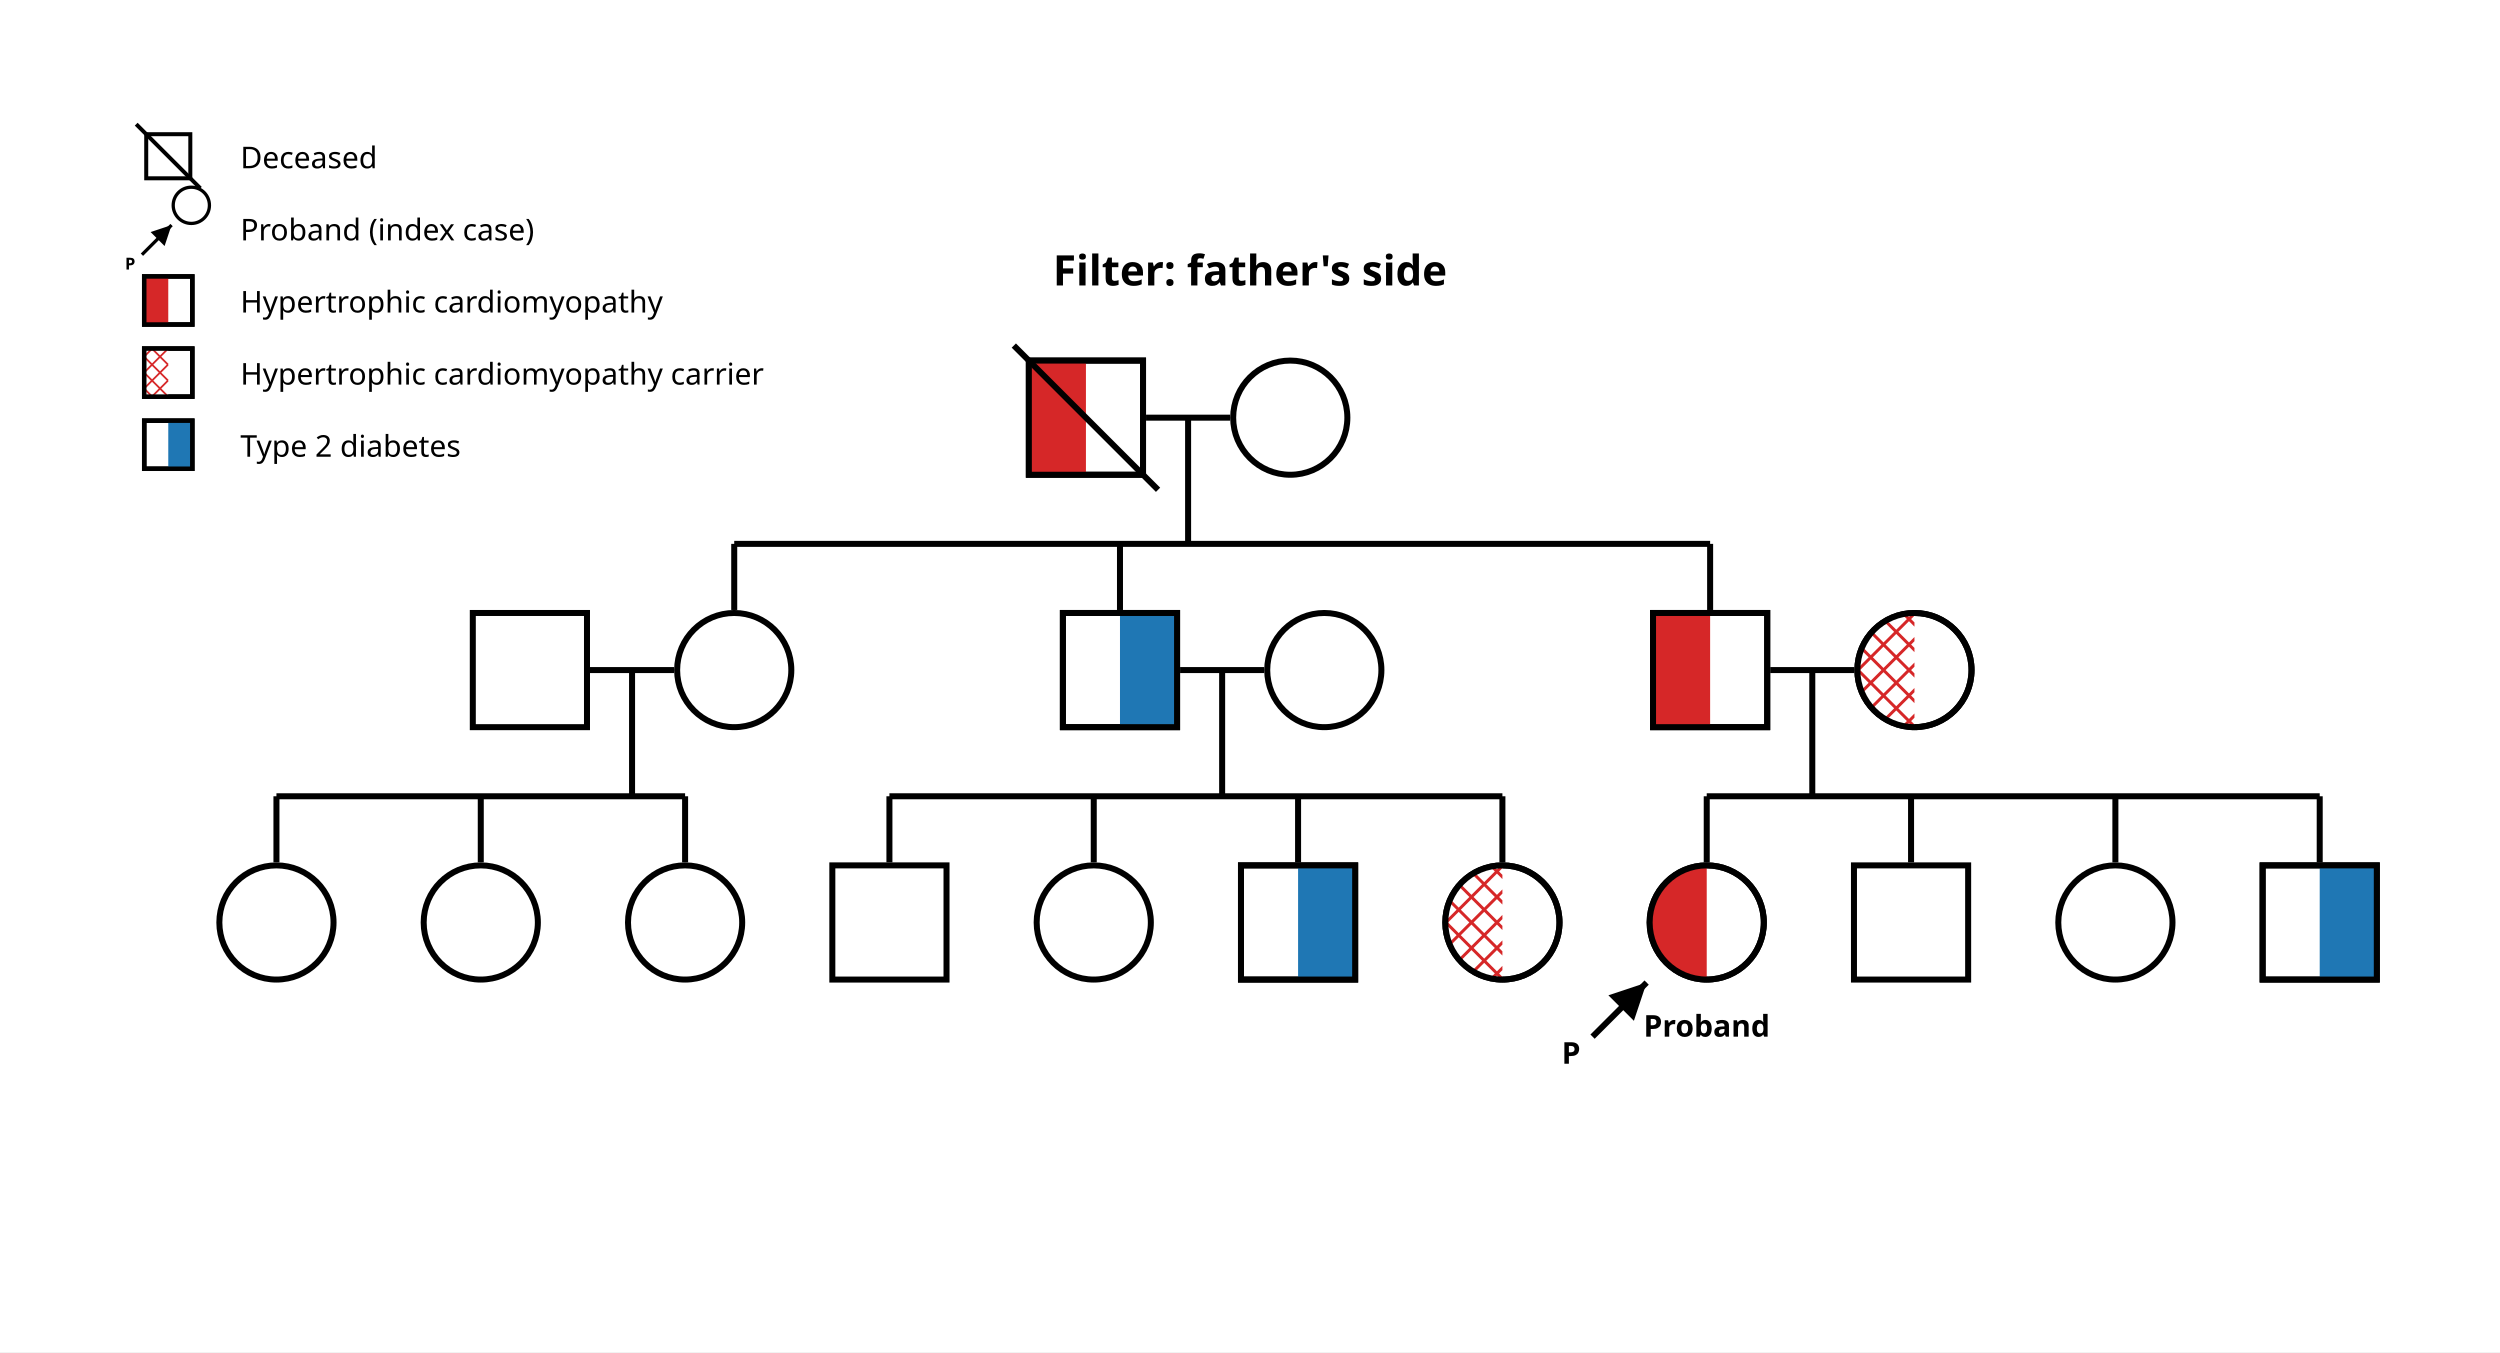
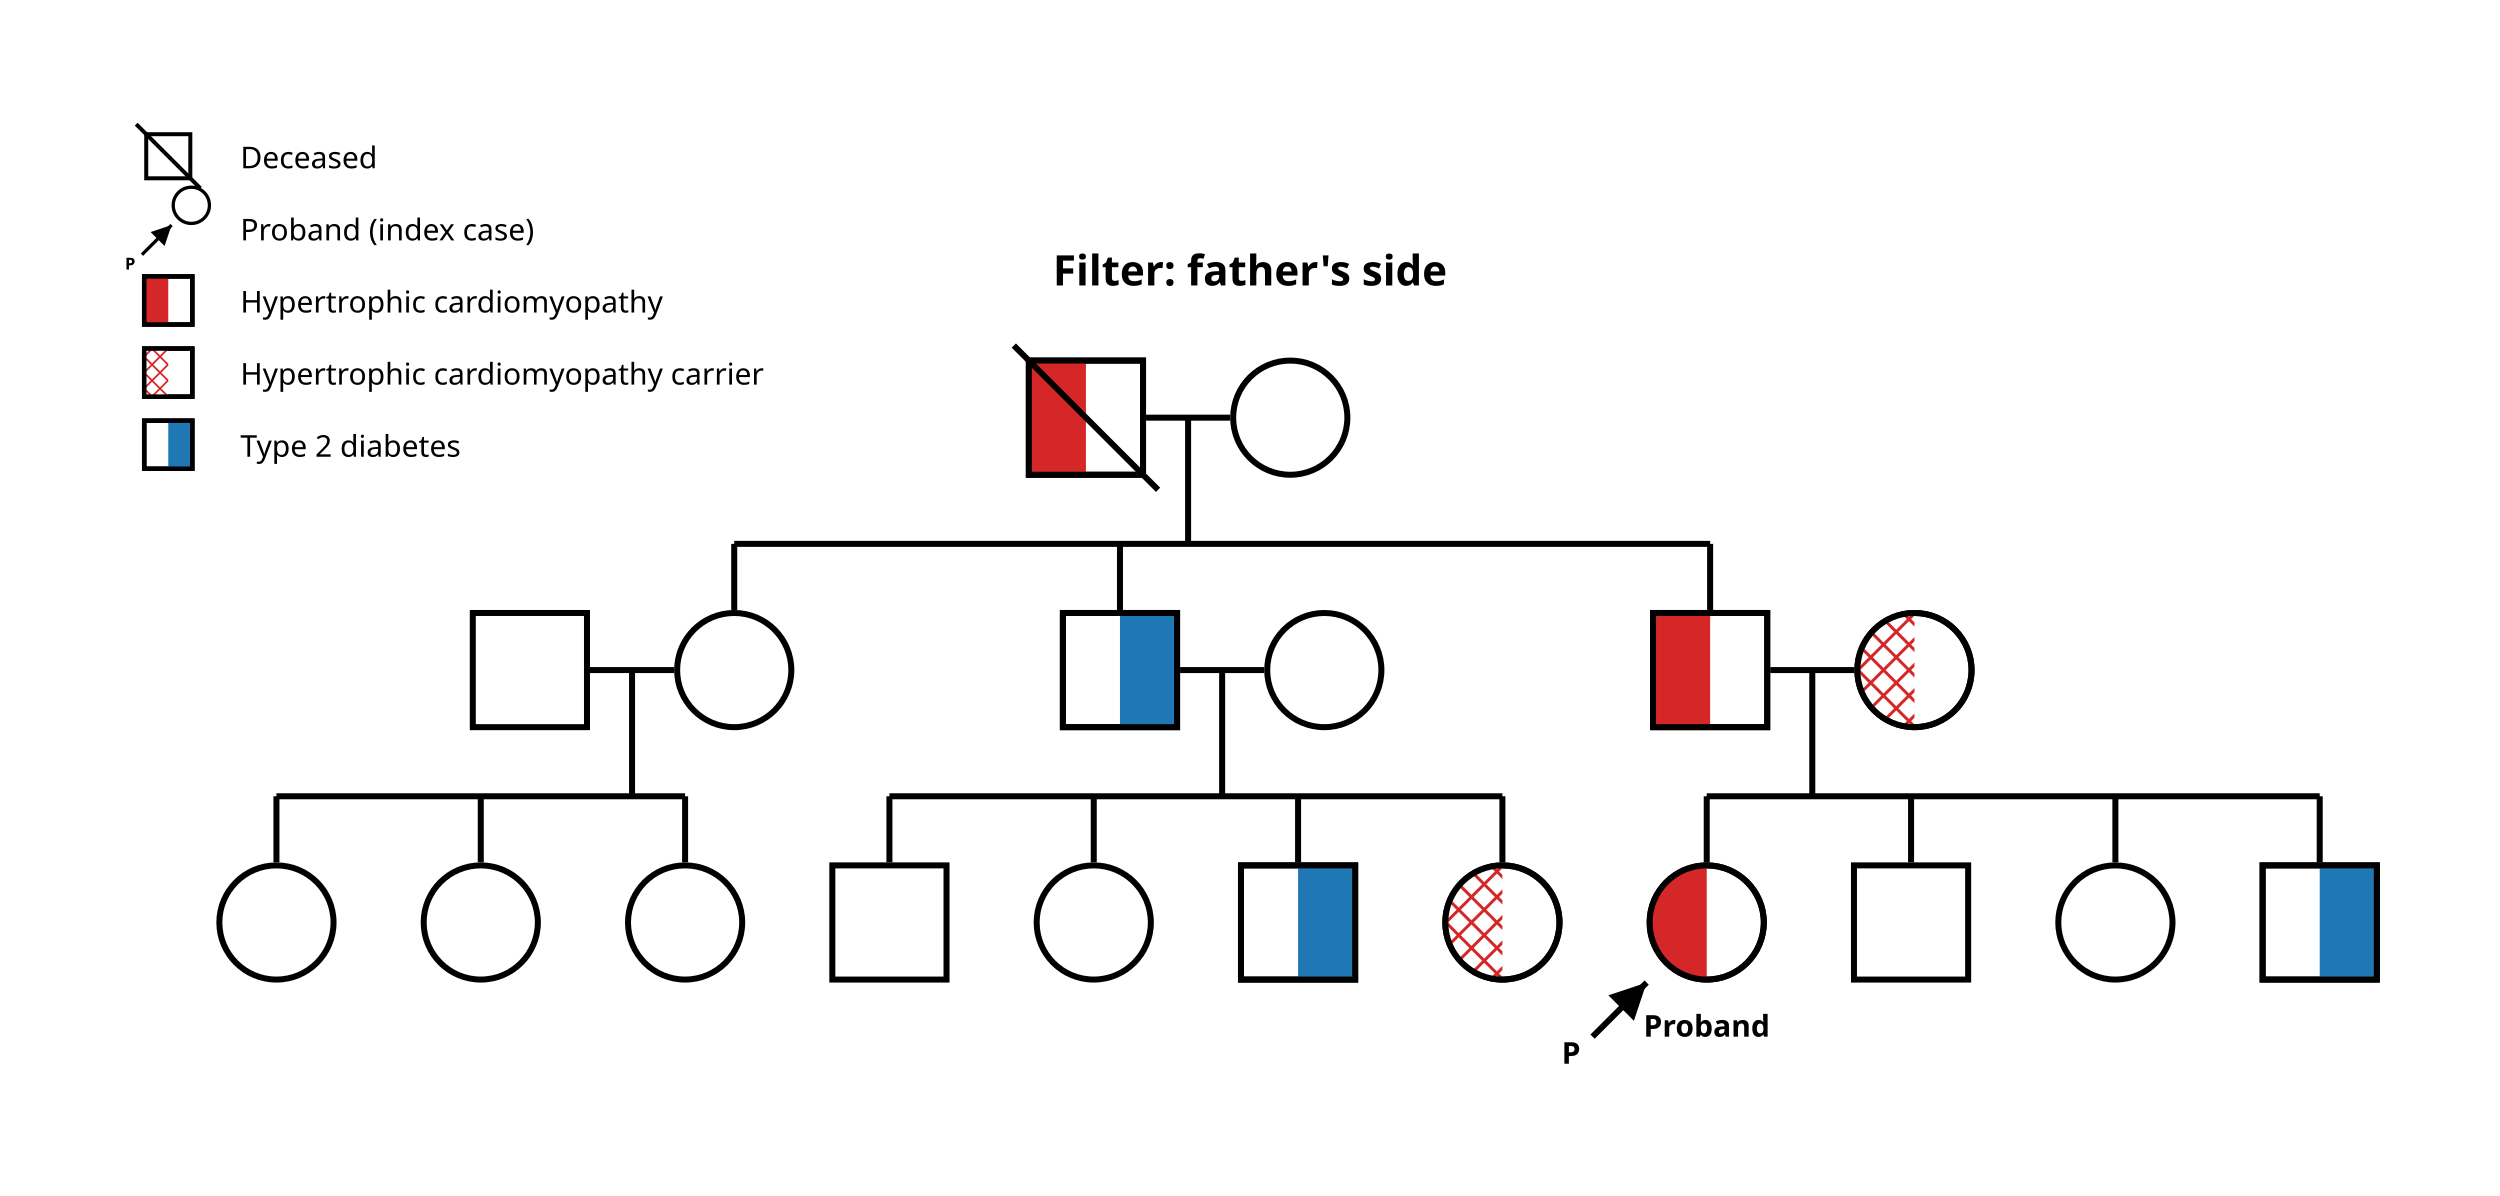
- <svg xmlns="http://www.w3.org/2000/svg" height="450" viewBox="0 0 832 450" width="832">
+ <svg xmlns="http://www.w3.org/2000/svg" height="398" viewBox="0 0 832 398" width="832">
  <defs>
    <marker id="proband-arrowhead" markerHeight="6" markerWidth="6" orient="auto" refX="6" refY="3">
      <path d="M 0 0 L 6 3 L 0 6 Z" fill="black" />
    </marker>
  </defs>
-   <rect fill="white" height="450" width="832" />
+   <rect fill="white" height="398" width="832" />
  <g transform="translate(0 39)">
    <g class="chart-title">
      <text fill="black" font-family="sans-serif" font-size="14" font-weight="bold" style="user-select:none" text-anchor="middle" x="416" y="56">Filter: father's side</text>
    </g>
    <g transform="translate(92 100)">
      <g class="couple-lines">
        <path d="M 289.4 0 L 317.4 0" fill="none" stroke="black" stroke-width="2" />
        <path d="M 104.35 84 L 132.35 84" fill="none" stroke="black" stroke-width="2" />
        <path d="M 300.73 84 L 328.73 84" fill="none" stroke="black" stroke-width="2" />
        <path d="M 497.13 84 L 525.13 84" fill="none" stroke="black" stroke-width="2" />
      </g>
      <g class="sibship-lines">
        <path d="M 303.4 0 L 303.4 42 M 152.35 42 L 477.13 42 M 152.35 42 L 152.35 64 M 280.73 42 L 280.73 64 M 477.13 42 L 477.13 64" fill="none" stroke="black" stroke-width="2" />
        <path d="M 118.35 84 L 118.35 126 M 0 126 L 136 126 M 0 126 L 0 148 M 68 126 L 68 148 M 136 126 L 136 148" fill="none" stroke="black" stroke-width="2" />
        <path d="M 314.73 84 L 314.73 126 M 204 126 L 408 126 M 204 126 L 204 148 M 272 126 L 272 148 M 340 126 L 340 148 M 408 126 L 408 148" fill="none" stroke="black" stroke-width="2" />
        <path d="M 511.13 84 L 511.13 126 M 476 126 L 680 126 M 476 126 L 476 148 M 544 126 L 544 148 M 612 126 L 612 148 M 680 126 L 680 148" fill="none" stroke="black" stroke-width="2" />
      </g>
      <g class="symbols">
        <g transform="translate(269.4 0)">
          <g transform="translate(-20 -20)">
            <g>
              <g>
                <clipPath id="symbol-clip-0-0">
                  <rect height="38" width="38" x="1" y="1" />
                </clipPath>
                <rect fill="white" height="38" stroke="black" stroke-width="2" width="38" x="1" y="1" />
                <g clip-path="url(#symbol-clip-0-0)">
                  <g>
                    <g data-tag-fill="solid">
                      <path d="M 20 20 L 20 60 A 40 40 0 0 1 20 -20 Z" fill="#d62728" />
                    </g>
                  </g>
                </g>
                <rect fill="none" height="38" stroke="black" stroke-width="2" width="38" x="1" y="1" />
              </g>
            </g>
            <line stroke="black" stroke-width="2" x1="-4" x2="44" y1="-4" y2="44" />
          </g>
        </g>
        <g transform="translate(337.4 0)">
          <g transform="translate(-20 -20)">
            <g>
              <g>
                <circle cx="20" cy="20" fill="white" r="19" stroke="black" stroke-width="2" />
              </g>
            </g>
          </g>
        </g>
        <g transform="translate(84.35 84)">
          <g transform="translate(-20 -20)">
            <g>
              <g>
                <rect fill="white" height="38" stroke="black" stroke-width="2" width="38" x="1" y="1" />
              </g>
            </g>
          </g>
        </g>
        <g transform="translate(152.35 84)">
          <g transform="translate(-20 -20)">
            <g>
              <g>
                <circle cx="20" cy="20" fill="white" r="19" stroke="black" stroke-width="2" />
              </g>
            </g>
          </g>
        </g>
        <g transform="translate(280.73 84)">
          <g transform="translate(-20 -20)">
            <g>
              <g>
                <clipPath id="symbol-clip-1-2">
                  <rect height="38" width="38" x="1" y="1" />
                </clipPath>
                <rect fill="white" height="38" stroke="black" stroke-width="2" width="38" x="1" y="1" />
                <g clip-path="url(#symbol-clip-1-2)">
                  <g>
                    <g data-tag-fill="solid">
                      <path d="M 20 20 L 20 -20 A 40 40 0 0 1 20 60 Z" fill="#1f77b4" />
                    </g>
                  </g>
                </g>
                <rect fill="none" height="38" stroke="black" stroke-width="2" width="38" x="1" y="1" />
              </g>
            </g>
          </g>
        </g>
        <g transform="translate(348.73 84)">
          <g transform="translate(-20 -20)">
            <g>
              <g>
                <circle cx="20" cy="20" fill="white" r="19" stroke="black" stroke-width="2" />
              </g>
            </g>
          </g>
        </g>
        <g transform="translate(477.13 84)">
          <g transform="translate(-20 -20)">
            <g>
              <g>
                <clipPath id="symbol-clip-1-4">
                  <rect height="38" width="38" x="1" y="1" />
                </clipPath>
                <rect fill="white" height="38" stroke="black" stroke-width="2" width="38" x="1" y="1" />
                <g clip-path="url(#symbol-clip-1-4)">
                  <g>
                    <g data-tag-fill="solid">
                      <path d="M 20 20 L 20 60 A 40 40 0 0 1 20 -20 Z" fill="#d62728" />
                    </g>
                  </g>
                </g>
                <rect fill="none" height="38" stroke="black" stroke-width="2" width="38" x="1" y="1" />
              </g>
            </g>
          </g>
        </g>
        <g transform="translate(545.13 84)">
          <g transform="translate(-20 -20)">
            <g>
              <g>
                <clipPath id="symbol-clip-1-5">
                  <circle cx="20" cy="20" r="19" />
                </clipPath>
                <circle cx="20" cy="20" fill="white" r="19" stroke="black" stroke-width="2" />
                <g clip-path="url(#symbol-clip-1-5)">
                  <g data-carrier-sector="hcm">
                    <g data-tag-fill="crosshatch">
                      <clipPath id="symbol-clip-1-5-s0">
                        <path d="M 20 20 L 20 60 A 40 40 0 0 1 20 -20 Z" />
                      </clipPath>
                      <path d="M 20 20 L 20 60 A 40 40 0 0 1 20 -20 Z" fill="white" />
                      <path clip-path="url(#symbol-clip-1-5-s0)" d="M-35.757 40L4.243 0M-27.272 40L12.728 0M-18.787 40L21.213 0M-10.302 40L29.698 0M-1.816 40L38.184 0M6.669 40L46.669 0M15.154 40L55.154 0M23.64 40L63.64 0M32.125 40L72.125 0M-35.757 0L4.243 40M-27.272 0L12.728 40M-18.787 0L21.213 40M-10.302 0L29.698 40M-1.816 0L38.184 40M6.669 0L46.669 40M15.154 0L55.154 40M23.64 0L63.64 40M32.125 0L72.125 40" fill="none" stroke="#d62728" stroke-width="1" />
                    </g>
                  </g>
                </g>
                <circle cx="20" cy="20" fill="none" r="19" stroke="black" stroke-width="2" />
              </g>
            </g>
          </g>
        </g>
        <g transform="translate(0 168)">
          <g transform="translate(-20 -20)">
            <g>
              <g>
                <circle cx="20" cy="20" fill="white" r="19" stroke="black" stroke-width="2" />
              </g>
            </g>
          </g>
        </g>
        <g transform="translate(68 168)">
          <g transform="translate(-20 -20)">
            <g>
              <g>
                <circle cx="20" cy="20" fill="white" r="19" stroke="black" stroke-width="2" />
              </g>
            </g>
          </g>
        </g>
        <g transform="translate(136 168)">
          <g transform="translate(-20 -20)">
            <g>
              <g>
                <circle cx="20" cy="20" fill="white" r="19" stroke="black" stroke-width="2" />
              </g>
            </g>
          </g>
        </g>
        <g transform="translate(204 168)">
          <g transform="translate(-20 -20)">
            <g>
              <g>
                <rect fill="white" height="38" stroke="black" stroke-width="2" width="38" x="1" y="1" />
              </g>
            </g>
          </g>
        </g>
        <g transform="translate(272 168)">
          <g transform="translate(-20 -20)">
            <g>
              <g>
                <circle cx="20" cy="20" fill="white" r="19" stroke="black" stroke-width="2" />
              </g>
            </g>
          </g>
        </g>
        <g transform="translate(340 168)">
          <g transform="translate(-20 -20)">
            <g>
              <g>
                <clipPath id="symbol-clip-2-5">
                  <rect height="38" width="38" x="1" y="1" />
                </clipPath>
                <rect fill="white" height="38" stroke="black" stroke-width="2" width="38" x="1" y="1" />
                <g clip-path="url(#symbol-clip-2-5)">
                  <g>
                    <g data-tag-fill="solid">
                      <path d="M 20 20 L 20 -20 A 40 40 0 0 1 20 60 Z" fill="#1f77b4" />
                    </g>
                  </g>
                </g>
                <rect fill="none" height="38" stroke="black" stroke-width="2" width="38" x="1" y="1" />
              </g>
            </g>
          </g>
        </g>
        <g transform="translate(408 168)">
          <g transform="translate(-20 -20)">
            <g>
              <g>
                <clipPath id="symbol-clip-2-6">
                  <circle cx="20" cy="20" r="19" />
                </clipPath>
                <circle cx="20" cy="20" fill="white" r="19" stroke="black" stroke-width="2" />
                <g clip-path="url(#symbol-clip-2-6)">
                  <g data-carrier-sector="hcm">
                    <g data-tag-fill="crosshatch">
                      <clipPath id="symbol-clip-2-6-s0">
                        <path d="M 20 20 L 20 60 A 40 40 0 0 1 20 -20 Z" />
                      </clipPath>
                      <path d="M 20 20 L 20 60 A 40 40 0 0 1 20 -20 Z" fill="white" />
                      <path clip-path="url(#symbol-clip-2-6-s0)" d="M-35.757 40L4.243 0M-27.272 40L12.728 0M-18.787 40L21.213 0M-10.302 40L29.698 0M-1.816 40L38.184 0M6.669 40L46.669 0M15.154 40L55.154 0M23.64 40L63.64 0M32.125 40L72.125 0M-35.757 0L4.243 40M-27.272 0L12.728 40M-18.787 0L21.213 40M-10.302 0L29.698 40M-1.816 0L38.184 40M6.669 0L46.669 40M15.154 0L55.154 40M23.64 0L63.64 40M32.125 0L72.125 40" fill="none" stroke="#d62728" stroke-width="1" />
                    </g>
                  </g>
                </g>
                <circle cx="20" cy="20" fill="none" r="19" stroke="black" stroke-width="2" />
              </g>
            </g>
          </g>
        </g>
        <g transform="translate(476 168)">
          <g transform="translate(-20 -20)">
            <g>
              <g>
                <clipPath id="symbol-clip-2-7">
                  <circle cx="20" cy="20" r="19" />
                </clipPath>
                <circle cx="20" cy="20" fill="white" r="19" stroke="black" stroke-width="2" />
                <g clip-path="url(#symbol-clip-2-7)">
                  <g>
                    <g data-tag-fill="solid">
                      <path d="M 20 20 L 20 60 A 40 40 0 0 1 20 -20 Z" fill="#d62728" />
                    </g>
                  </g>
                </g>
                <circle cx="20" cy="20" fill="none" r="19" stroke="black" stroke-width="2" />
              </g>
            </g>
            <g data-arrow="proband">
              <line marker-end="url(#proband-arrowhead)" stroke="black" stroke-width="2" x1="-18" x2="0" y1="58" y2="40" />
              <rect fill="white" height="10" width="8.5" x="-30" y="58" />
              <text data-proband-letter="true" fill="black" font-family="sans-serif" font-size="10" font-weight="bold" style="user-select:none" text-anchor="end" x="-22" y="67">P</text>
            </g>
          </g>
        </g>
        <g transform="translate(544 168)">
          <g transform="translate(-20 -20)">
            <g>
              <g>
                <rect fill="white" height="38" stroke="black" stroke-width="2" width="38" x="1" y="1" />
              </g>
            </g>
          </g>
        </g>
        <g transform="translate(612 168)">
          <g transform="translate(-20 -20)">
            <g>
              <g>
                <circle cx="20" cy="20" fill="white" r="19" stroke="black" stroke-width="2" />
              </g>
            </g>
          </g>
        </g>
        <g transform="translate(680 168)">
          <g transform="translate(-20 -20)">
            <g>
              <g>
                <clipPath id="symbol-clip-2-10">
                  <rect height="38" width="38" x="1" y="1" />
                </clipPath>
                <rect fill="white" height="38" stroke="black" stroke-width="2" width="38" x="1" y="1" />
                <g clip-path="url(#symbol-clip-2-10)">
                  <g>
                    <g data-tag-fill="solid">
                      <path d="M 20 20 L 20 -20 A 40 40 0 0 1 20 60 Z" fill="#1f77b4" />
                    </g>
                  </g>
                </g>
                <rect fill="none" height="38" stroke="black" stroke-width="2" width="38" x="1" y="1" />
              </g>
            </g>
          </g>
        </g>
      </g>
      <g class="labels">
        <g transform="translate(456 148)">
          <g style="user-select:none" transform="translate(20 20)">
            <g data-name-label="true" pointer-events="none">
              <text fill="black" font-family="sans-serif" font-size="10" font-weight="bold" text-anchor="middle" x="0" y="38">Proband</text>
            </g>
          </g>
        </g>
      </g>
    </g>
  </g>
  <g class="pedigree-key" data-box="40 40 250 120" data-key-position="top-left" transform="translate(0 40)">
    <g transform="translate(56 12) scale(0.667) translate(-18 -18)">
      <svg height="36" viewBox="-6 -6 36 36" width="36">
        <rect fill="white" height="22" stroke="black" stroke-width="2" width="22" x="1" y="1" />
        <line stroke="black" stroke-width="2" x1="-4" x2="28" y1="-4" y2="28" />
      </svg>
    </g>
    <text fill="black" font-family="sans-serif" font-size="10" x="80" y="16">Deceased</text>
    <g transform="translate(56 36) scale(0.667) translate(-23 -23)">
      <svg height="46" viewBox="-30 -2 56 56" width="46">
        <defs>
          <marker id="legend-arrowhead" markerHeight="6" markerWidth="6" orient="auto" refX="6" refY="3">
            <polygon fill="black" points="0 0, 6 3, 0 6" />
          </marker>
        </defs>
        <circle cx="12" cy="12" fill="white" r="11" stroke="black" stroke-width="2" />
        <g data-arrow="proband">
          <line marker-end="url(#legend-arrowhead)" stroke="black" stroke-width="2" x1="-18" x2="0" y1="42" y2="24" />
          <rect fill="white" height="10" width="8.5" x="-30" y="42" />
          <text data-proband-letter="true" fill="black" font-family="sans-serif" font-size="10" font-weight="bold" style="user-select:none" text-anchor="end" x="-22" y="51">P</text>
        </g>
      </svg>
    </g>
    <text fill="black" font-family="sans-serif" font-size="10" x="80" y="40">Proband (index case)</text>
    <g transform="translate(56 60) scale(1) translate(-14 -14)">
      <svg height="28" viewBox="0 0 28 28" width="28">
        <clipPath id="legend-clip-hcm">
          <rect height="16" width="16" x="6" y="6" />
        </clipPath>
        <rect fill="white" height="16" stroke="black" stroke-width="1.5" width="16" x="6" y="6" />
        <g clip-path="url(#legend-clip-hcm)">
          <g data-tag-fill="solid">
            <path d="M 14 14 L 14 30 A 16 16 0 0 1 14 -2 Z" fill="#d62728" />
          </g>
        </g>
        <rect fill="none" height="16" stroke="black" stroke-width="1.5" width="16" x="6" y="6" />
      </svg>
    </g>
    <text fill="black" font-family="sans-serif" font-size="10" x="80" y="64">Hypertrophic cardiomyopathy</text>
    <g transform="translate(56 84) scale(1) translate(-14 -14)">
      <svg height="28" viewBox="0 0 28 28" width="28">
        <clipPath id="legend-clip-hcm-carrier">
          <rect height="16" width="16" x="6" y="6" />
        </clipPath>
        <rect fill="white" height="16" stroke="black" stroke-width="1.5" width="16" x="6" y="6" />
        <g clip-path="url(#legend-clip-hcm-carrier)">
          <g data-tag-fill="crosshatch">
            <clipPath id="legend-clip-hcm-carrier-fill">
              <path d="M 14 14 L 14 30 A 16 16 0 0 1 14 -2 Z" />
            </clipPath>
            <path d="M 14 14 L 14 30 A 16 16 0 0 1 14 -2 Z" fill="white" />
            <path clip-path="url(#legend-clip-hcm-carrier-fill)" d="M-7.348 22L8.652 6M-2.045 22L13.955 6M3.258 22L19.258 6M8.562 22L24.562 6M13.865 22L29.865 6M19.168 22L35.168 6M-7.348 6L8.652 22M-2.045 6L13.955 22M3.258 6L19.258 22M8.562 6L24.562 22M13.865 6L29.865 22M19.168 6L35.168 22" fill="none" stroke="#d62728" stroke-width="0.6" />
          </g>
        </g>
        <rect fill="none" height="16" stroke="black" stroke-width="1.5" width="16" x="6" y="6" />
      </svg>
    </g>
    <text fill="black" font-family="sans-serif" font-size="10" x="80" y="88">Hypertrophic cardiomyopathy carrier</text>
    <g transform="translate(56 108) scale(1) translate(-14 -14)">
      <svg height="28" viewBox="0 0 28 28" width="28">
        <clipPath id="legend-clip-dm">
          <rect height="16" width="16" x="6" y="6" />
        </clipPath>
        <rect fill="white" height="16" stroke="black" stroke-width="1.5" width="16" x="6" y="6" />
        <g clip-path="url(#legend-clip-dm)">
          <g data-tag-fill="solid">
            <path d="M 14 14 L 14 -2 A 16 16 0 0 1 14 30 Z" fill="#1f77b4" />
          </g>
        </g>
        <rect fill="none" height="16" stroke="black" stroke-width="1.5" width="16" x="6" y="6" />
      </svg>
    </g>
    <text fill="black" font-family="sans-serif" font-size="10" x="80" y="112">Type 2 diabetes</text>
  </g>
</svg>
